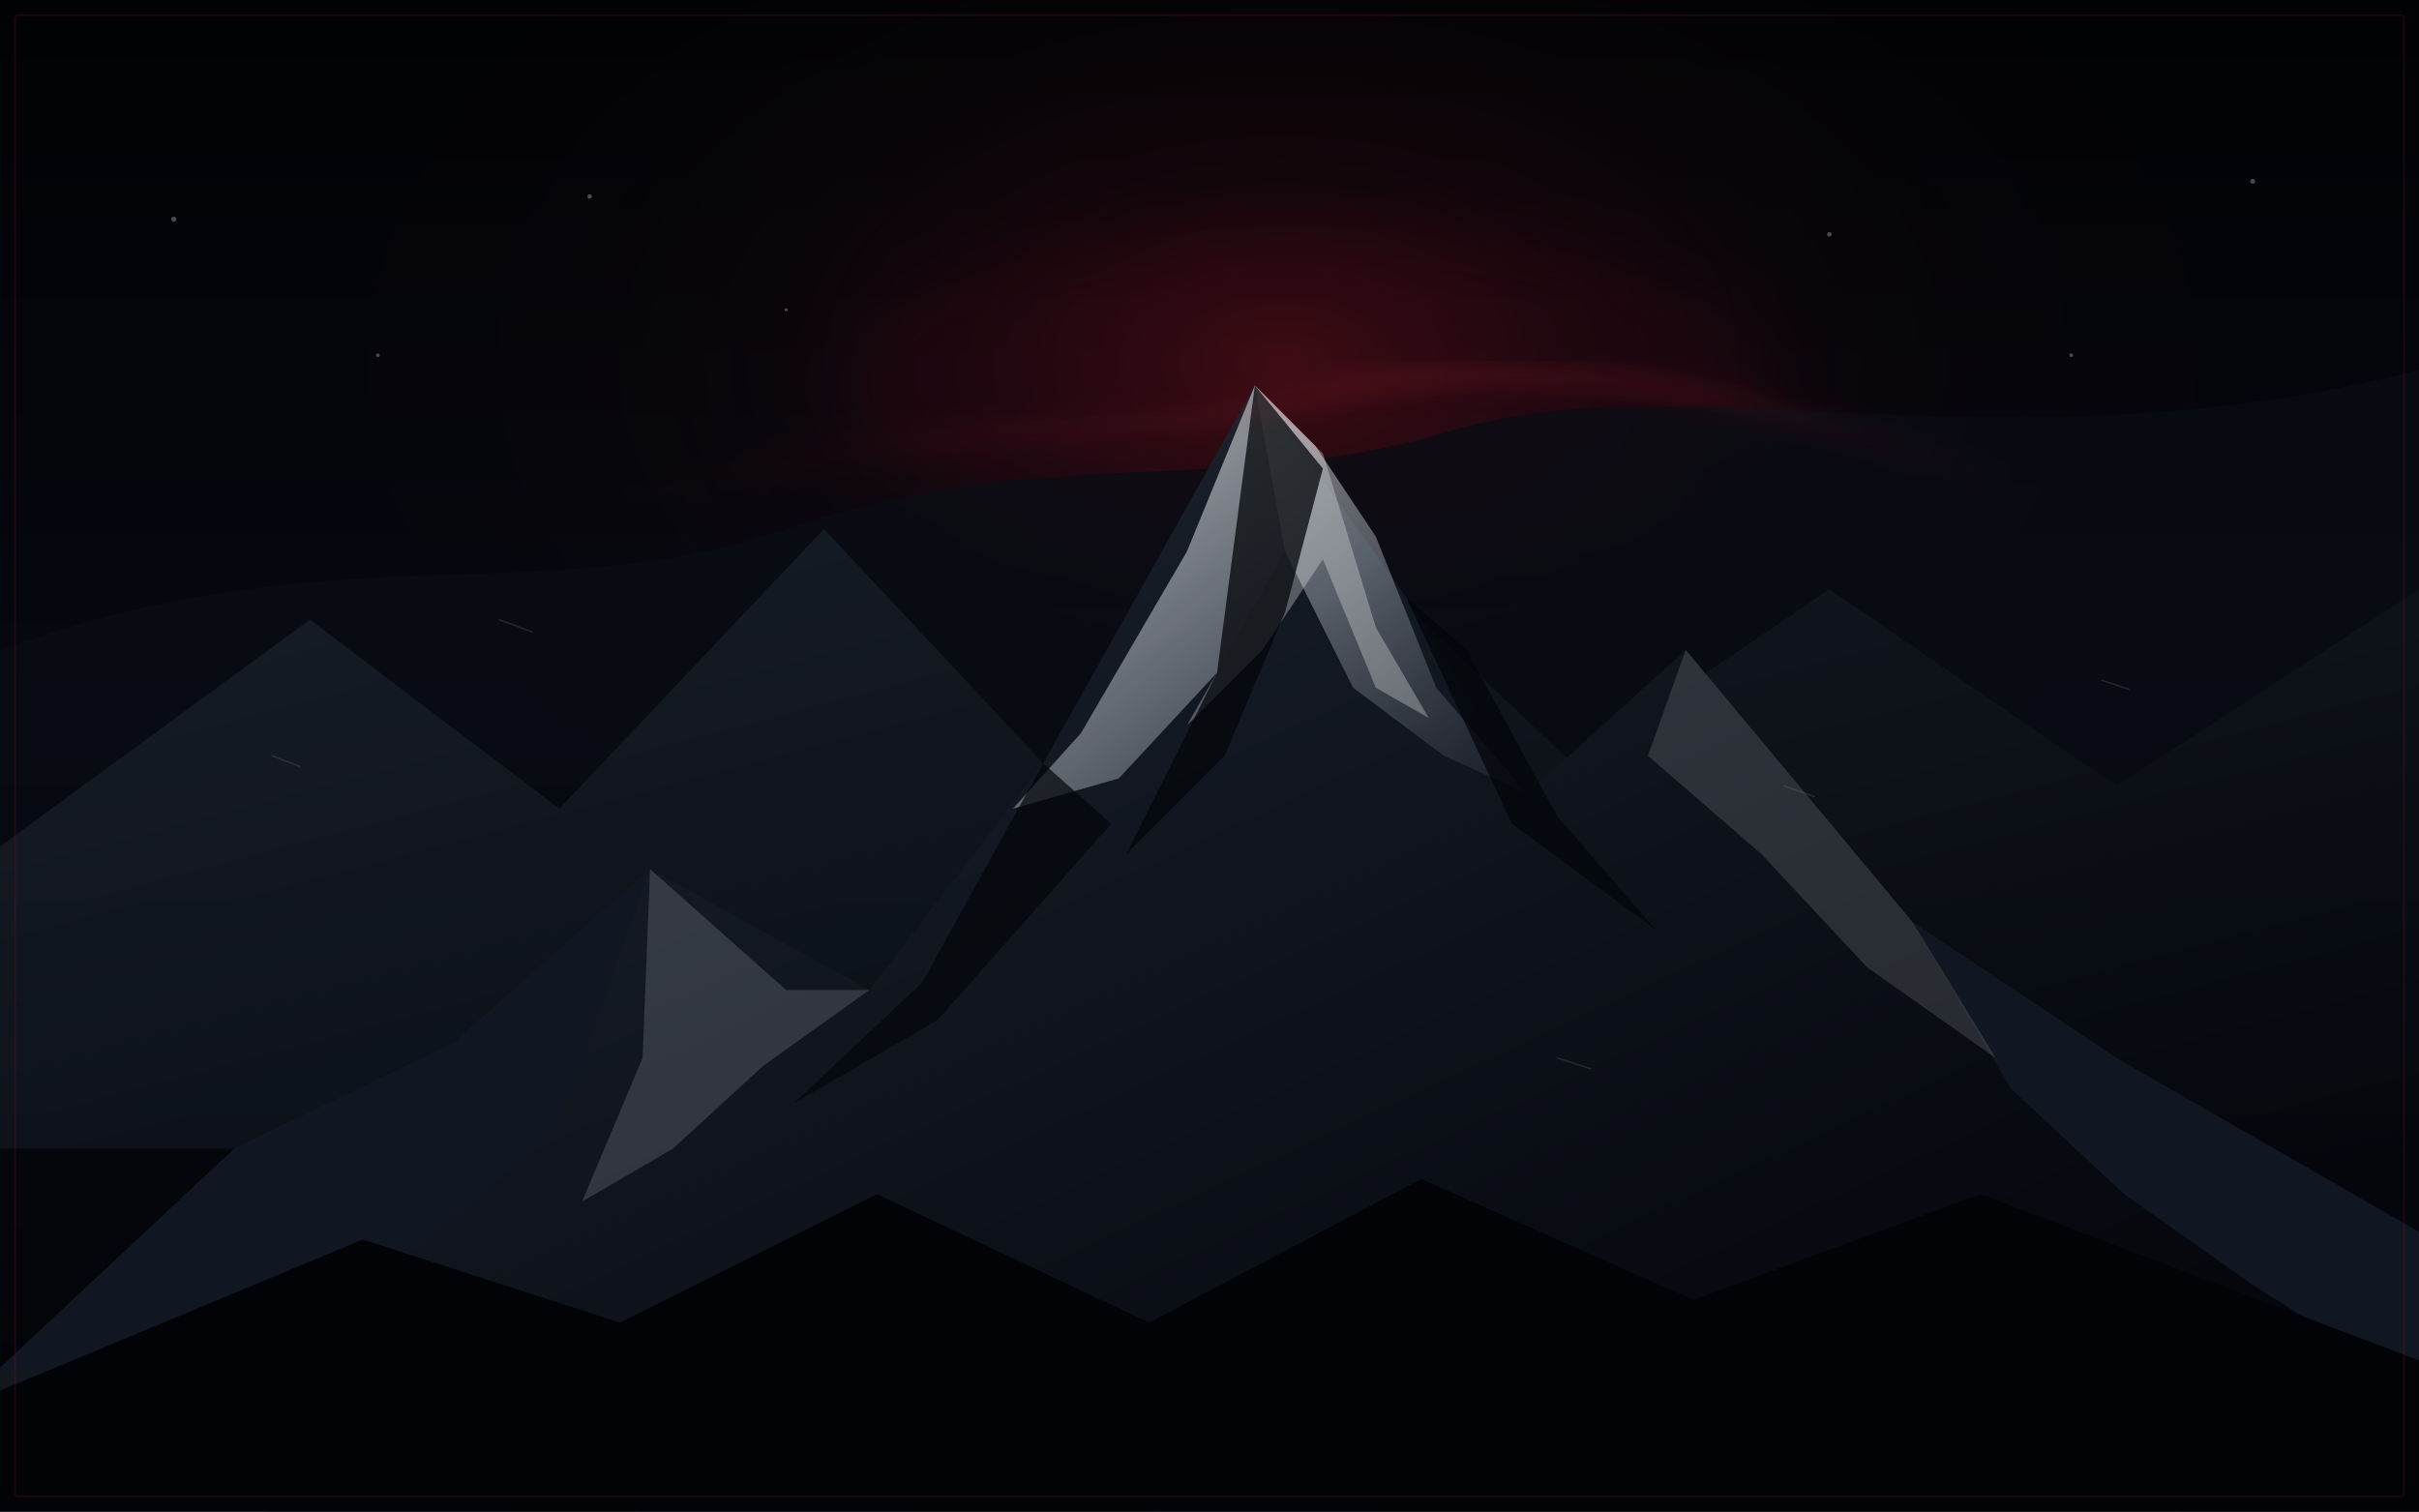
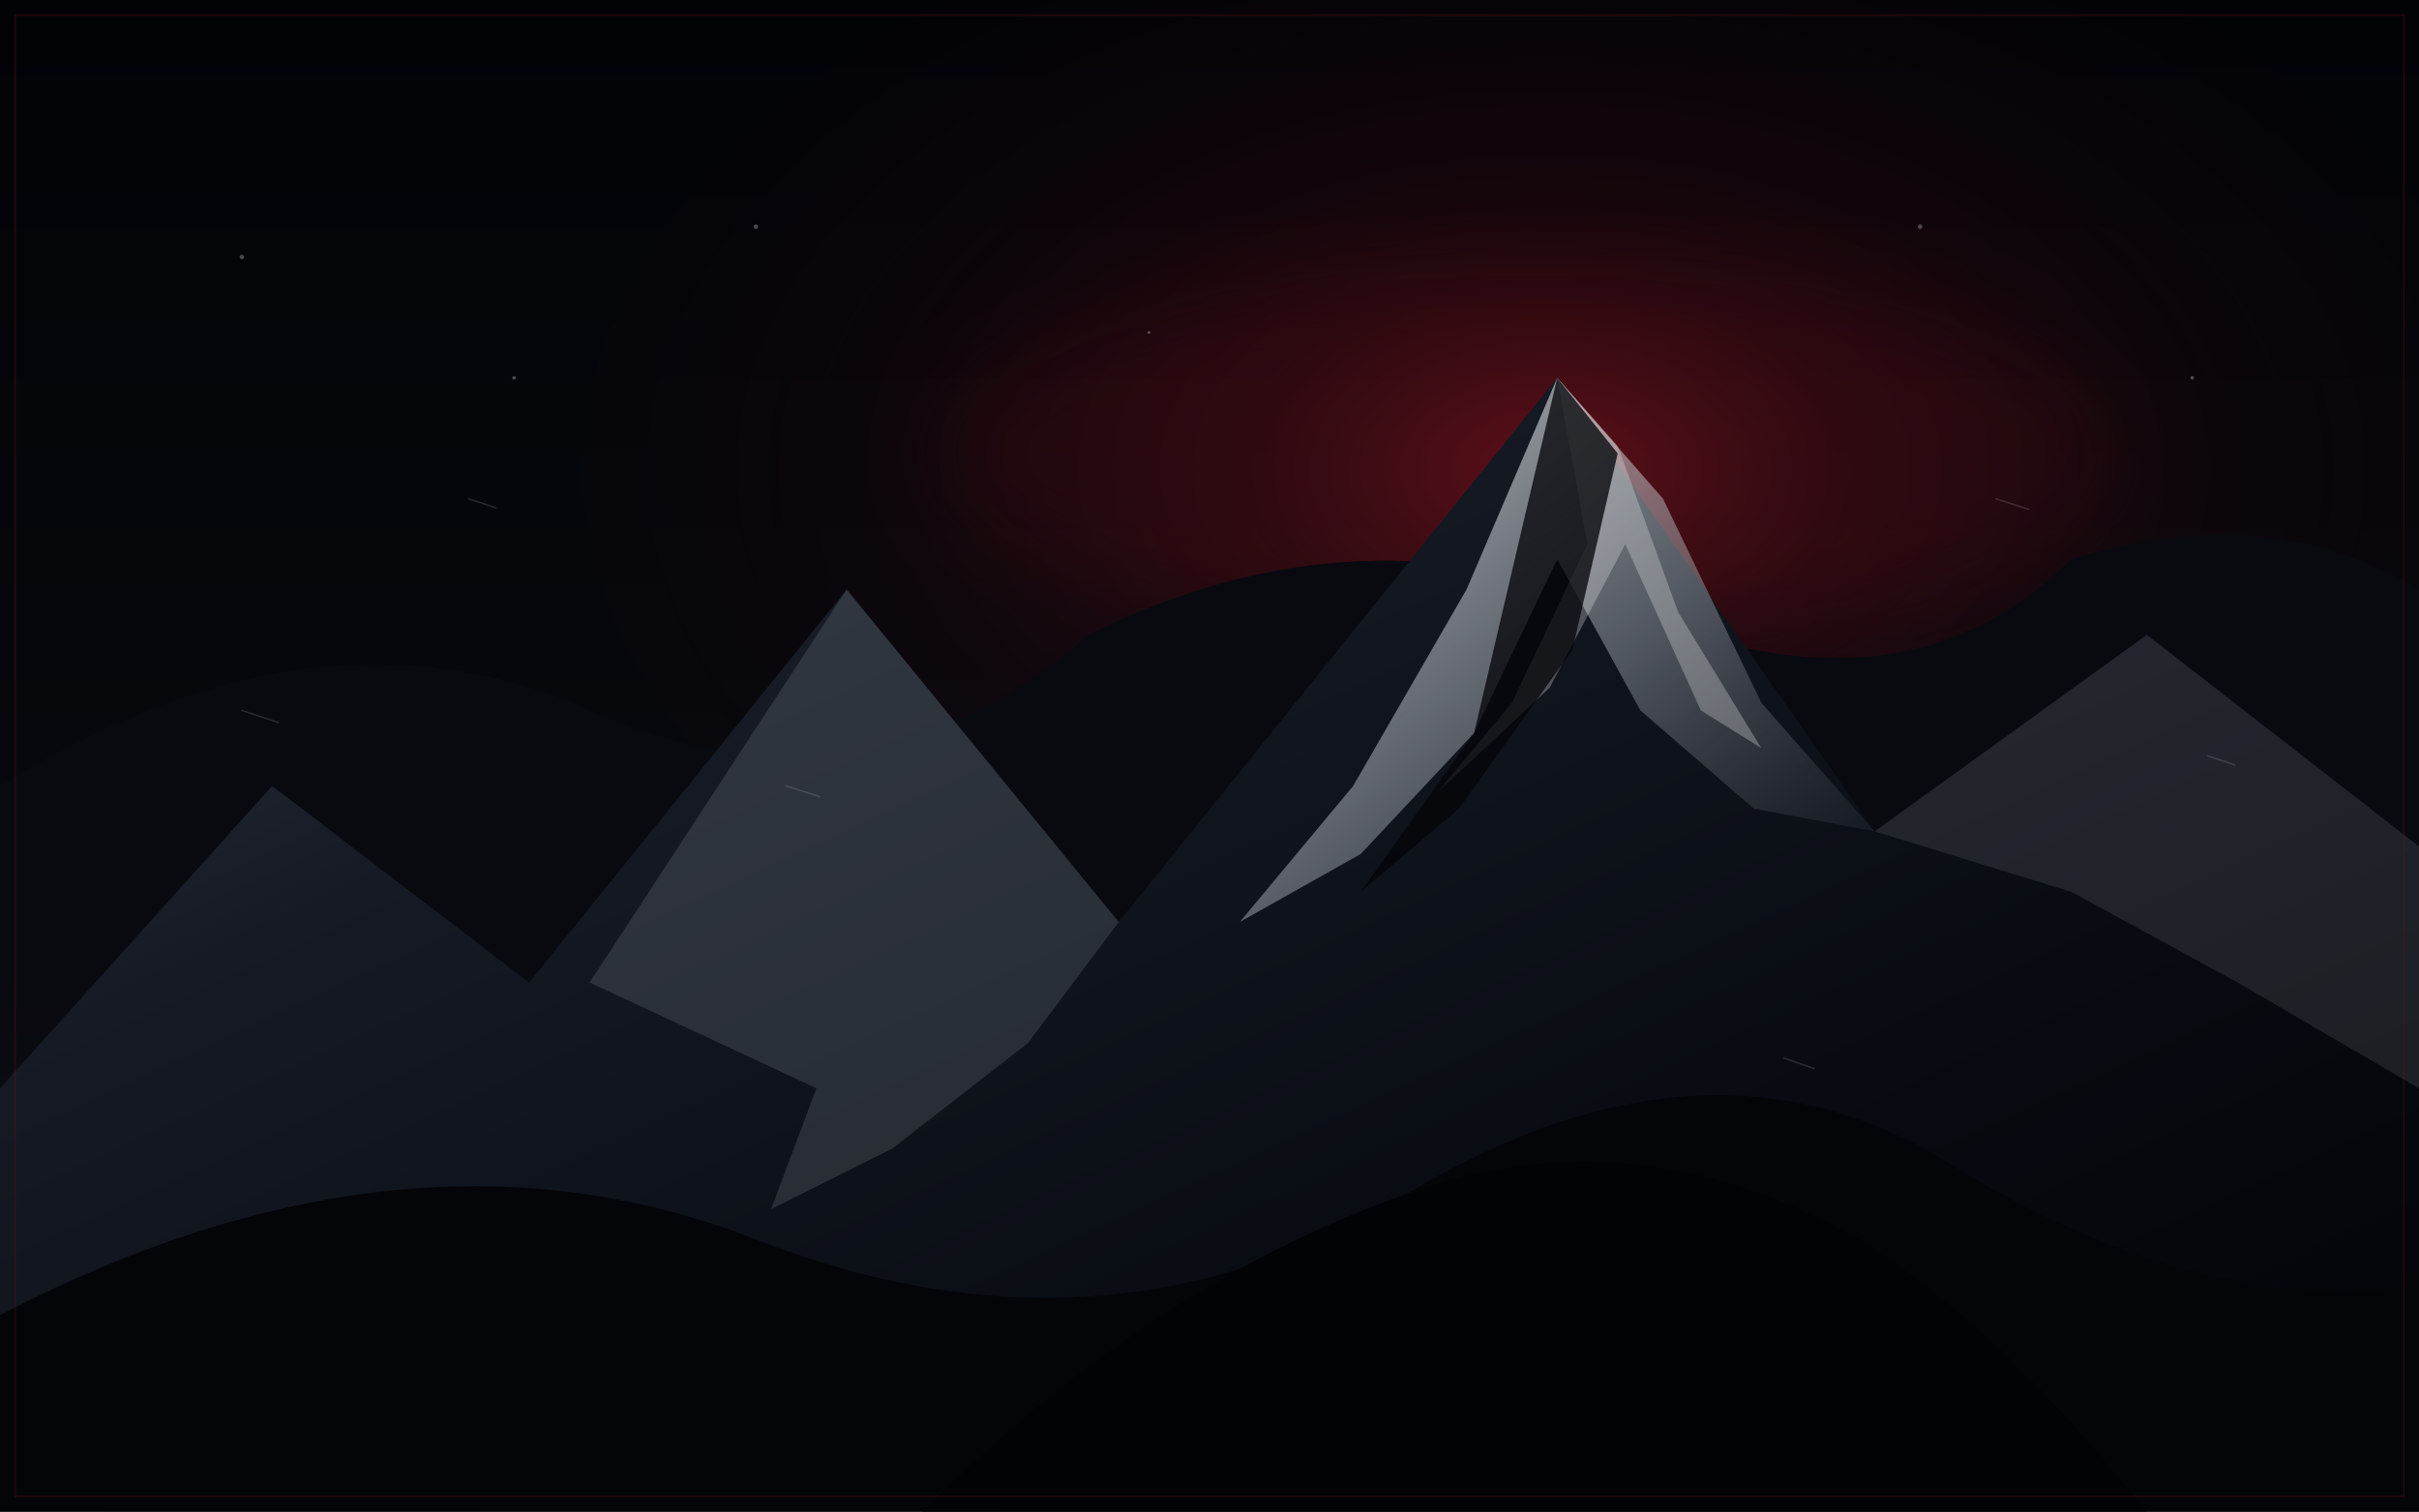
- <svg xmlns="http://www.w3.org/2000/svg" viewBox="0 0 1600 1000" preserveAspectRatio="xMidYMid slice">
+ <svg xmlns="http://www.w3.org/2000/svg" viewBox="0 0 1600 1000" width="1600" height="1000" preserveAspectRatio="xMidYMid slice">
  <defs>
-     <linearGradient id="sky" x1="0" y1="0" x2="0" y2="1">
-       <stop offset="0" stop-color="#010205" />
-       <stop offset=".55" stop-color="#070912" />
-       <stop offset="1" stop-color="#020306" />
+     <linearGradient id="sky" x2="0" y2="1">
+       <stop stop-color="#020307" />
+       <stop offset=".6" stop-color="#08090e" />
+       <stop offset="1" stop-color="#111018" />
    </linearGradient>
-     <radialGradient id="ominous" cx="53%" cy="24%" r="42%">
-       <stop offset="0" stop-color="#a71924" stop-opacity=".30" />
-       <stop offset=".28" stop-color="#68101a" stop-opacity=".17" />
-       <stop offset=".65" stop-color="#28070d" stop-opacity=".07" />
-       <stop offset="1" stop-color="#100207" stop-opacity="0" />
+     <radialGradient id="ominous" cx="64%" cy="31%" r="42%">
+       <stop stop-color="#b21b25" stop-opacity=".48" />
+       <stop offset=".3" stop-color="#71101a" stop-opacity=".25" />
+       <stop offset="1" stop-color="#120309" stop-opacity="0" />
    </radialGradient>
-     <linearGradient id="far" x1="0" y1="0" x2="1" y2="1">
-       <stop stop-color="#18202c" />
-       <stop offset="1" stop-color="#05070c" />
-     </linearGradient>
-     <linearGradient id="mainmount" x1="0" y1="0" x2="1" y2="1">
-       <stop stop-color="#303744" />
-       <stop offset=".34" stop-color="#141a24" />
-       <stop offset=".72" stop-color="#080b12" />
+     <linearGradient id="mountain" x1="0" y1="0" x2="1" y2="1">
+       <stop stop-color="#343a45" />
+       <stop offset=".3" stop-color="#151a24" />
+       <stop offset=".72" stop-color="#070a10" />
      <stop offset="1" stop-color="#020307" />
    </linearGradient>
    <linearGradient id="snow" x1="0" y1="0" x2="1" y2="1">
-       <stop stop-color="#f0f2f1" stop-opacity=".78" />
-       <stop offset=".55" stop-color="#aeb6bf" stop-opacity=".45" />
-       <stop offset="1" stop-color="#69717c" stop-opacity=".08" />
+       <stop stop-color="#f1f3f2" stop-opacity=".82" />
+       <stop offset=".55" stop-color="#aeb6bf" stop-opacity=".42" />
+       <stop offset="1" stop-color="#59616d" stop-opacity=".05" />
    </linearGradient>
-     <linearGradient id="rededge" x1="0" y1="0" x2="0" y2="1">
-       <stop stop-color="#c32631" stop-opacity=".45" />
-       <stop offset="1" stop-color="#5b0710" stop-opacity="0" />
-     </linearGradient>
-     <filter id="glow">
-       <feGaussianBlur stdDeviation="22" />
-     </filter>
-     <filter id="soft">
-       <feGaussianBlur stdDeviation="7" />
+     <filter id="blur">
+       <feGaussianBlur stdDeviation="28" />
    </filter>
  </defs>
  <rect width="1600" height="1000" fill="url(#sky)" />
  <rect width="1600" height="1000" fill="url(#ominous)" />
-   <ellipse cx="865" cy="255" rx="310" ry="105" fill="#8f101b" opacity=".10" filter="url(#glow)" />
-   <path d="M0 430 C220 350 360 405 520 350 C690 292 810 330 960 285 C1120 238 1320 315 1600 245 L1600 520 L0 520Z" fill="#090b13" opacity=".78" />
-   <path d="M0 560 L205 410 L370 535 L545 350 L690 505 L855 330 L1040 505 L1210 390 L1400 520 L1600 390 L1600 760 L0 760Z" fill="url(#far)" opacity=".92" />
-   <path d="M0 905 L155 760 L300 690 L430 575 L575 655 L690 505 L830 255 L930 395 L1010 525 L1115 430 L1265 610 L1400 700 L1600 815 L1600 1000 L0 1000Z" fill="url(#mainmount)" />
-   <path d="M830 255 L785 365 L715 485 L670 535 L740 515 L805 445 L850 365 L895 455 L955 500 L1010 525 L950 455 L910 355 L870 295 Z" fill="url(#snow)" />
-   <path d="M830 255 L850 365 L805 445 L785 480 L835 430 L875 370 L910 455 L945 475 L910 415 L875 300 Z" fill="#f4f5f4" opacity=".30" />
-   <path d="M830 255 L805 445 L745 565 L810 500 L850 405 L875 310Z" fill="#03050a" opacity=".75" />
-   <path d="M930 395 L1000 545 L1095 615 L1030 540 L970 430Z" fill="#020408" opacity=".72" />
-   <path d="M690 505 L610 650 L525 730 L620 675 L735 545Z" fill="#03050a" opacity=".70" />
-   <path d="M0 905 L155 760 L300 690 L430 575 L370 745 L285 820 L205 875 L130 925Z" fill="#111722" />
-   <path d="M1265 610 L1400 700 L1600 815 L1600 920 L1490 850 L1405 790 L1330 720Z" fill="#111722" />
-   <path d="M430 575 L520 655 L575 655 L505 705 L445 760 L385 795 L425 700Z" fill="#c7cdd1" opacity=".18" />
-   <path d="M1115 430 L1265 610 L1320 700 L1235 640 L1165 565 L1090 500Z" fill="#d8dcde" opacity=".15" />
-   <path d="M0 920 L240 820 L410 875 L580 790 L760 875 L940 780 L1120 860 L1310 790 L1600 900 L1600 1000 L0 1000Z" fill="#020307" />
-   <path d="M410 335 C620 270 720 300 855 265 C1010 225 1160 260 1320 320" fill="none" stroke="url(#rededge)" stroke-width="18" opacity=".32" filter="url(#soft)" />
-   <g fill="#dce0e3" opacity=".32">
-     <circle cx="115" cy="145" r="1.7" />
-     <circle cx="250" cy="235" r="1.2" />
-     <circle cx="390" cy="130" r="1.5" />
-     <circle cx="520" cy="205" r="1" />
-     <circle cx="1210" cy="155" r="1.5" />
-     <circle cx="1370" cy="235" r="1.2" />
-     <circle cx="1490" cy="120" r="1.6" />
+   <ellipse cx="1010" cy="300" rx="390" ry="130" fill="#8d111c" opacity=".13" filter="url(#blur)" />
+   <path d="M0 520 Q210 390 390 470 T720 420 Q900 330 1080 405 T1370 370 Q1500 330 1600 390V650H0Z" fill="#080a10" />
+   <path d="M0 720 L180 520 350 650 560 390 740 610 1030 250 1240 550 1420 420 1600 560V1000H0Z" fill="url(#mountain)" />
+   <path d="M1030 250 L970 390 895 520 820 610 900 565 975 485 1030 370 1085 470 1160 535 1240 550 1165 465 1100 330Z" fill="url(#snow)" />
+   <path d="M1030 250 L1050 360 1000 465 950 525 1025 455 1075 360 1125 470 1165 495 1110 405 1070 295Z" fill="#f5f6f5" opacity=".28" />
+   <path d="M1030 250 L975 485 900 590 965 535 1040 430 1070 300Z" fill="#020408" opacity=".76" />
+   <path d="M0 870 Q270 730 500 820 T930 790 T1290 770 T1600 850V1000H0Z" fill="#040509" />
+   <path d="M610 1000 Q760 850 930 790 Q1080 735 1230 820 Q1320 875 1420 1000Z" fill="#020307" />
+   <path d="M390 650 L560 390 740 610 680 690 590 760 510 800 540 720Z" fill="#aeb5bd" opacity=".17" />
+   <path d="M1240 550 L1420 420 1600 560 1600 720 1480 650 1370 590Z" fill="#cbd0d4" opacity=".12" />
+   <g stroke="#d9dde0" stroke-linecap="round" opacity=".16">
+     <path d="M160 470l24 8" />
+     <path d="M310 330l18 6" />
+     <path d="M520 520l22 7" />
+     <path d="M1320 330l22 7" />
+     <path d="M1460 500l18 6" />
+     <path d="M1180 700l20 7" />
  </g>
-   <g stroke="#d7dce0" stroke-linecap="round" opacity=".12">
-     <path d="M180 500l18 7" />
-     <path d="M330 410l22 8" />
-     <path d="M1180 520l20 7" />
-     <path d="M1390 450l18 6" />
-     <path d="M1030 700l22 7" />
+   <g fill="#e2e5e7" opacity=".3">
+     <circle cx="160" cy="170" r="1.5" />
+     <circle cx="340" cy="250" r="1.2" />
+     <circle cx="500" cy="150" r="1.5" />
+     <circle cx="760" cy="220" r="1" />
+     <circle cx="1270" cy="150" r="1.5" />
+     <circle cx="1450" cy="250" r="1.2" />
  </g>
-   <rect x="10" y="10" width="1580" height="980" rx="2" fill="none" stroke="#7b1019" stroke-opacity=".28" />
+   <rect x="10" y="10" width="1580" height="980" fill="none" stroke="#74101a" stroke-opacity=".3" />
</svg>
